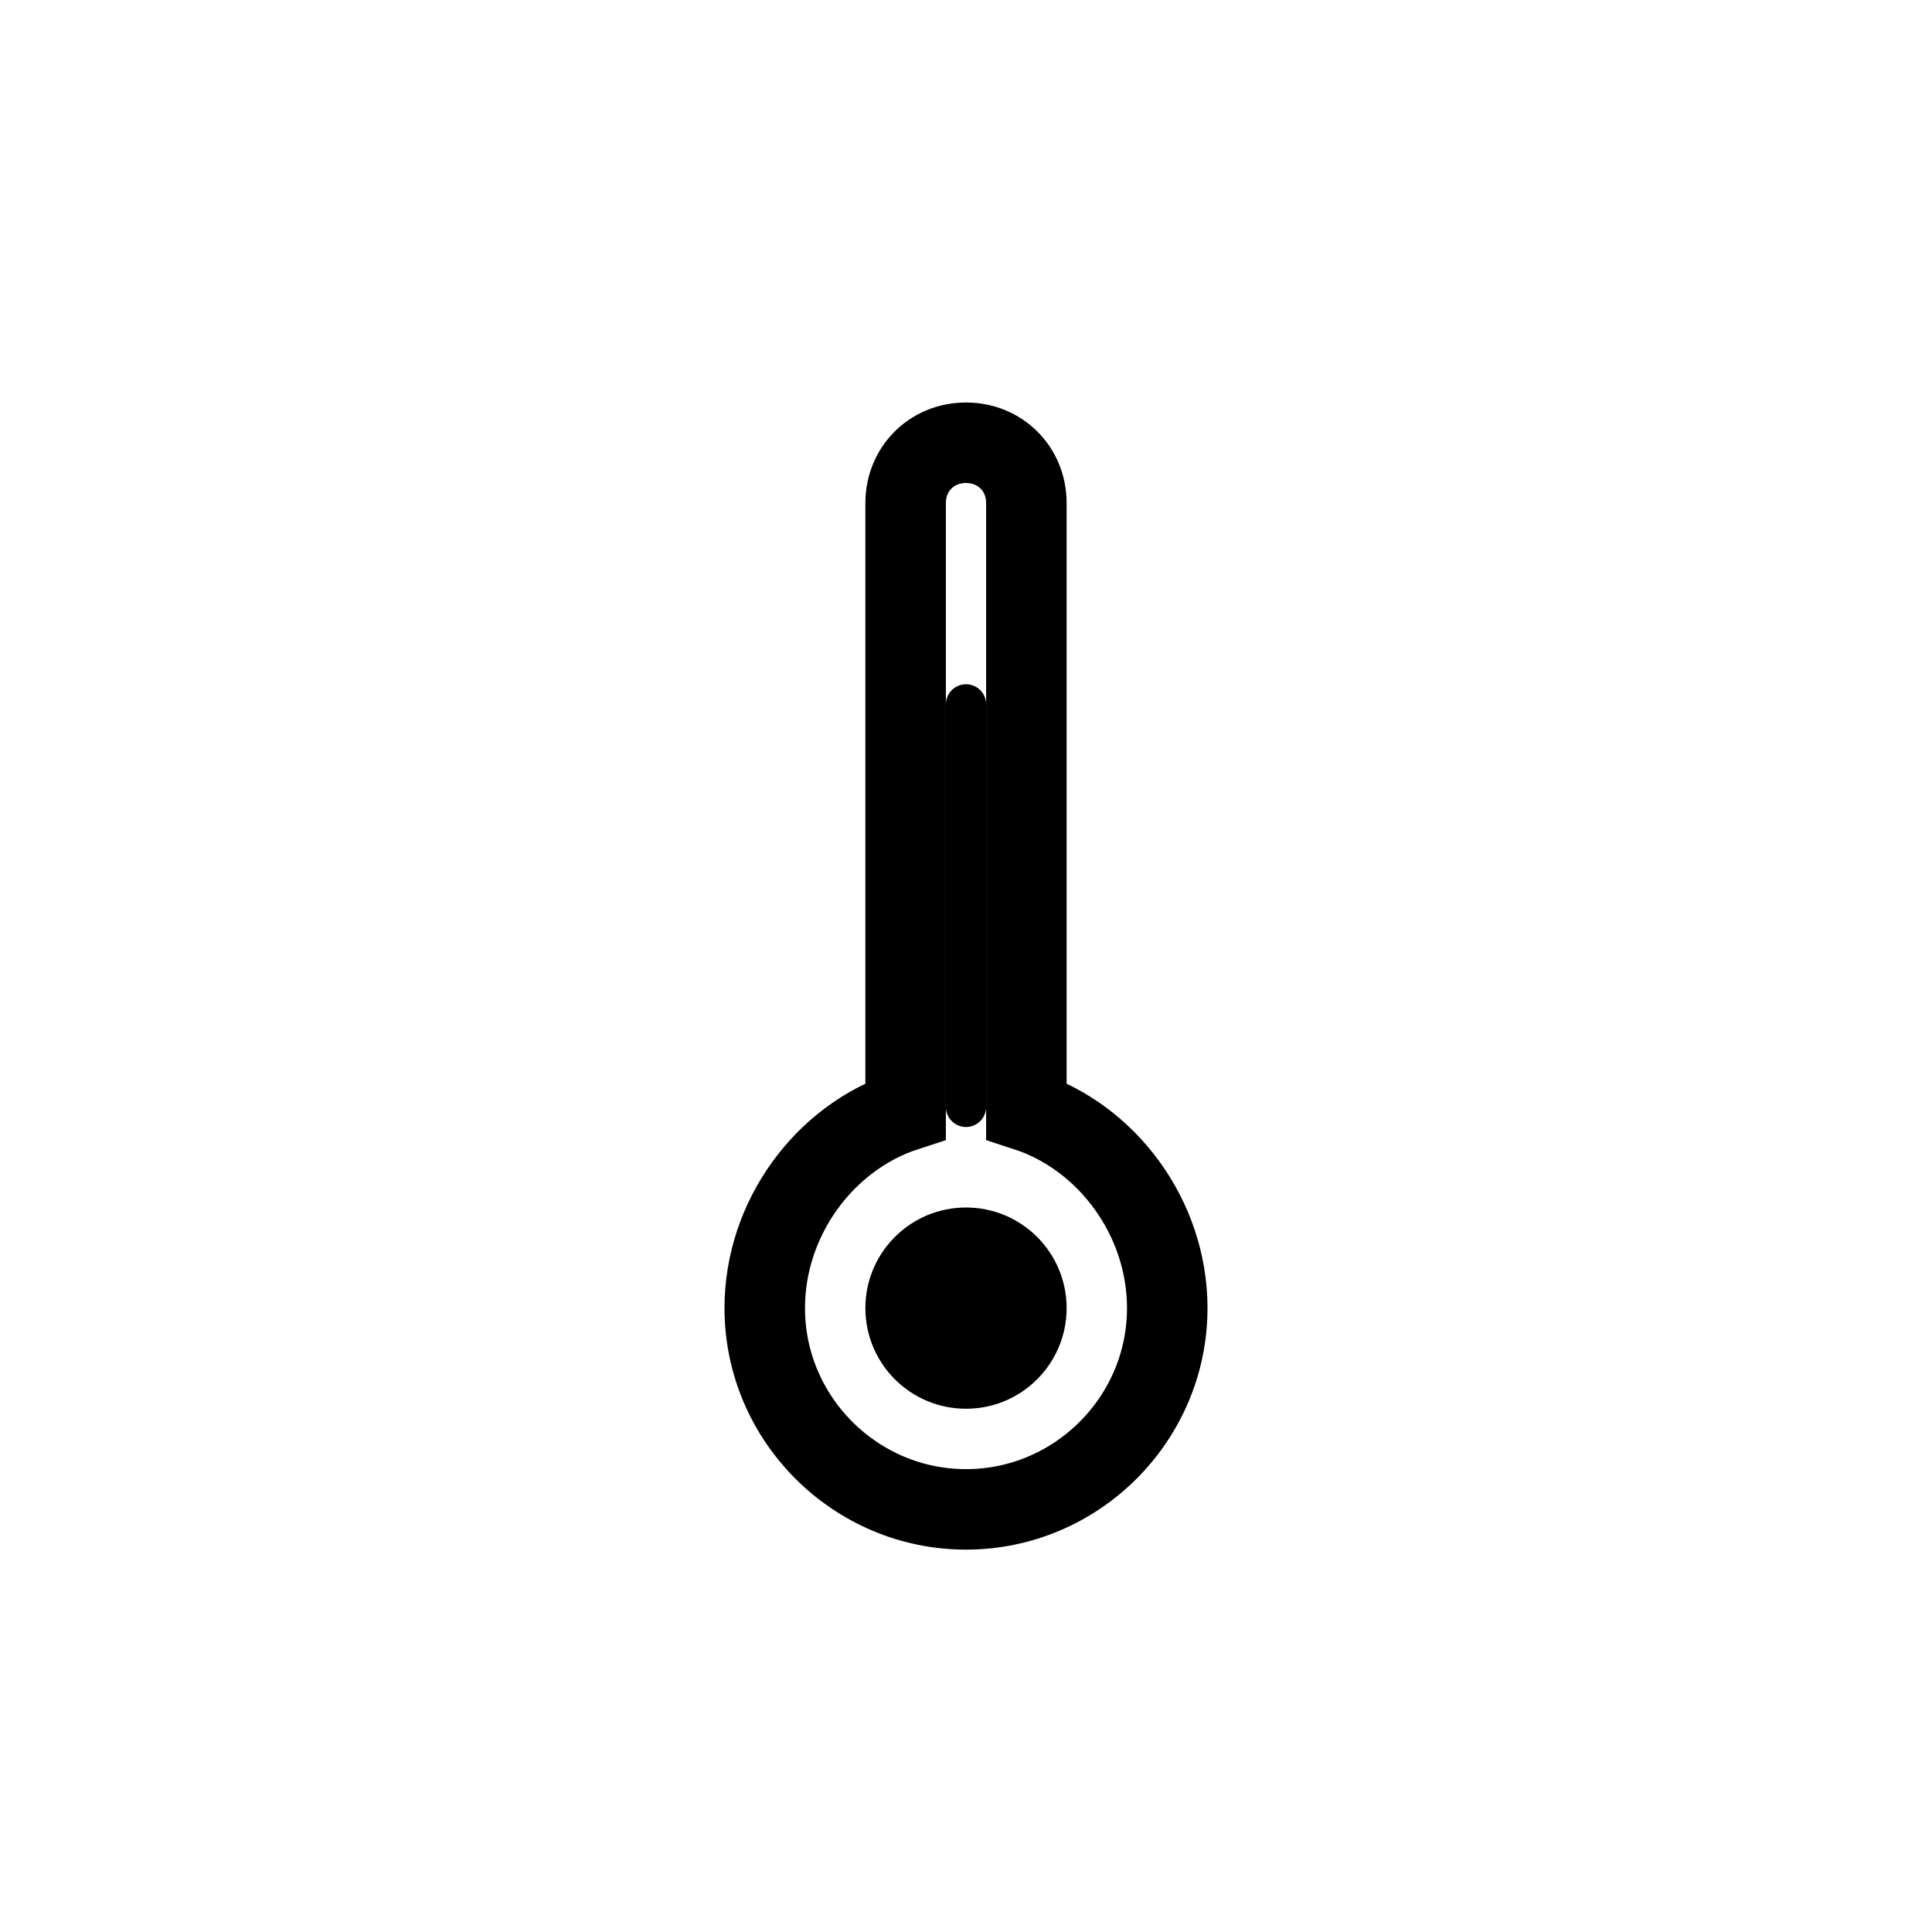
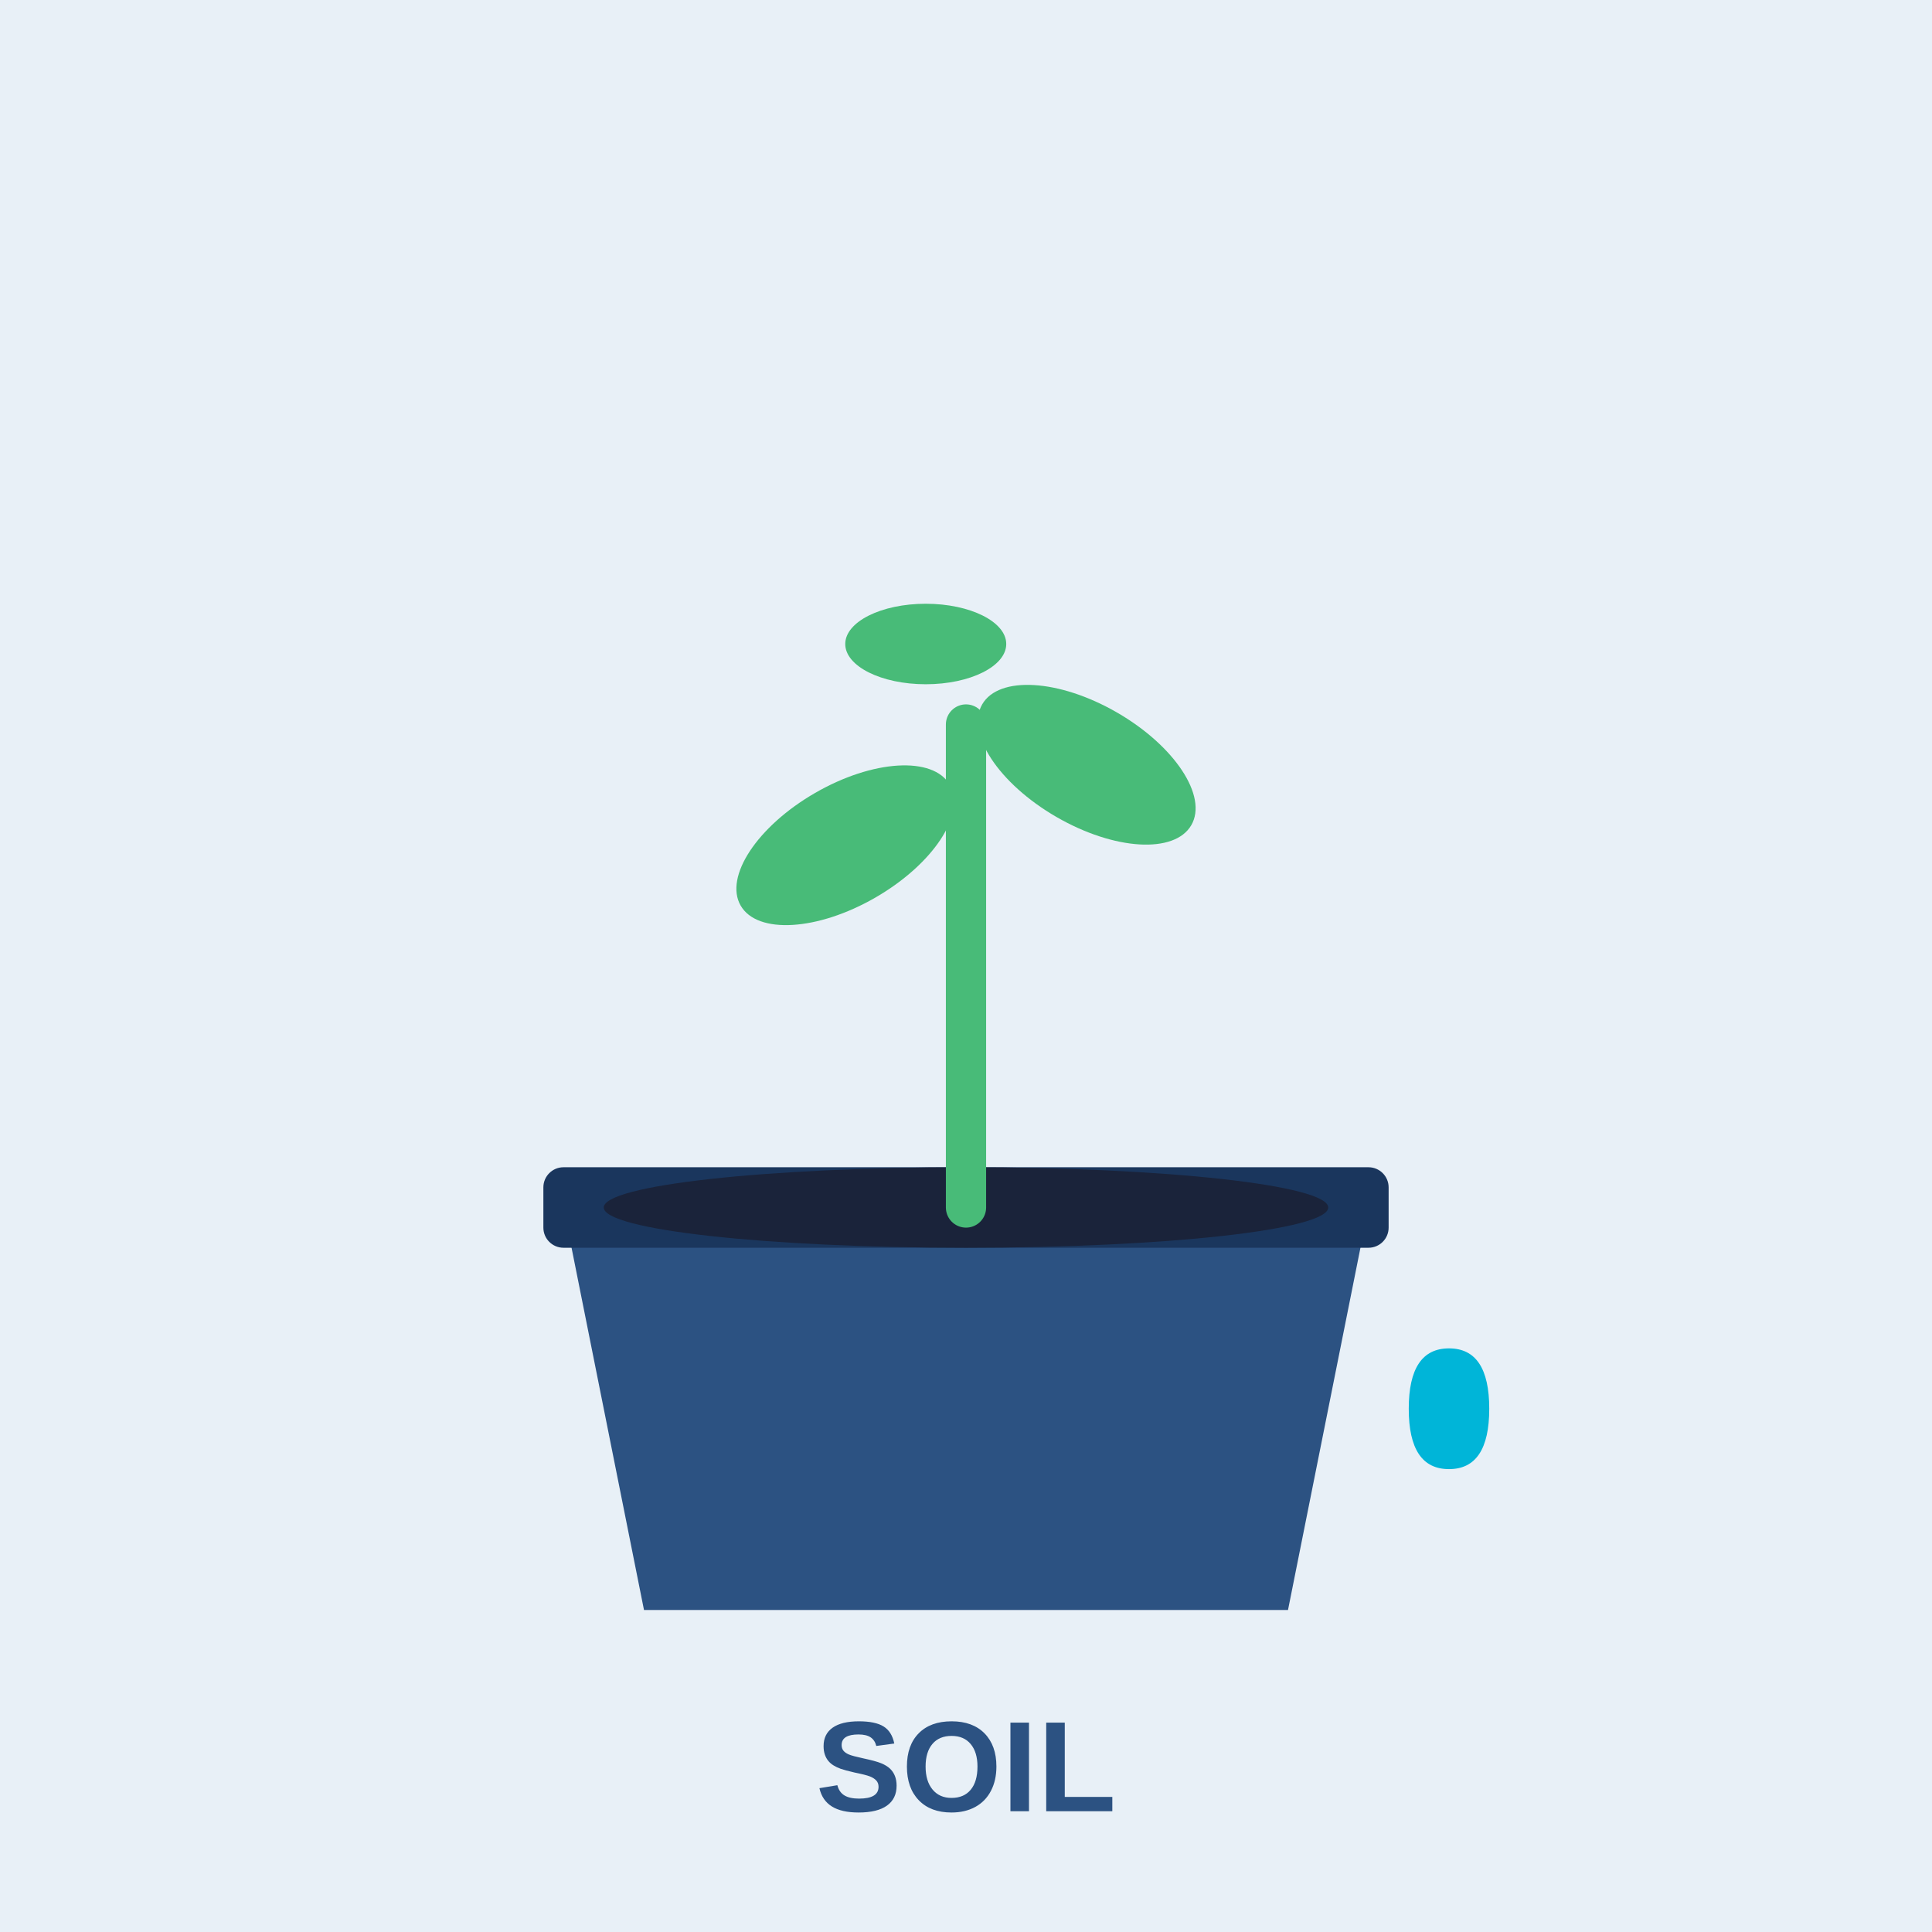
- <svg xmlns="http://www.w3.org/2000/svg" width="960" height="960" viewBox="0 0 960 960" fill="none">
-   <path d="M480 750C535 750 580 705 580 650C580 605 550 565 510 552V250C510 233 497 220 480 220C463 220 450 233 450 250V552C410 565 380 605 380 650C380 705 425 750 480 750Z" stroke="black" stroke-width="40" fill="none" />
-   <circle cx="480" cy="650" r="50" fill="black" />
-   <line x1="480" y1="550" x2="480" y2="350" stroke="black" stroke-width="20" stroke-linecap="round" />
+ <svg xmlns="http://www.w3.org/2000/svg" viewBox="0 0 960 960" fill="none">
+   <rect x="0" y="0" width="960" height="960" fill="#E8F0F7" />
+   <path d="M 280 600 L 320 800 L 640 800 L 680 600 Z" fill="#2C5282" />
+   <rect x="270" y="580" width="420" height="40" rx="10" fill="#1A365D" />
+   <ellipse cx="480" cy="600" rx="180" ry="20" fill="#1A233A" />
+   <path d="M 480 600 L 480 360" stroke="#48BB78" stroke-width="20" stroke-linecap="round" />
+   <ellipse cx="420" cy="420" rx="60" ry="30" fill="#48BB78" transform="rotate(-30 420 420)" />
+   <ellipse cx="540" cy="380" rx="60" ry="30" fill="#48BB78" transform="rotate(30 540 380)" />
+   <ellipse cx="460" cy="320" rx="40" ry="20" fill="#48BB78" />
+   <path d="M 700 700 Q 700 670 720 670 Q 740 670 740 700 Q 740 730 720 730 Q 700 730 700 700 Z" fill="#00B5D8" />
+   <text x="480" y="900" font-family="Arial, sans-serif" font-size="64" fill="#2C5282" text-anchor="middle" font-weight="bold">SOIL</text>
</svg>
